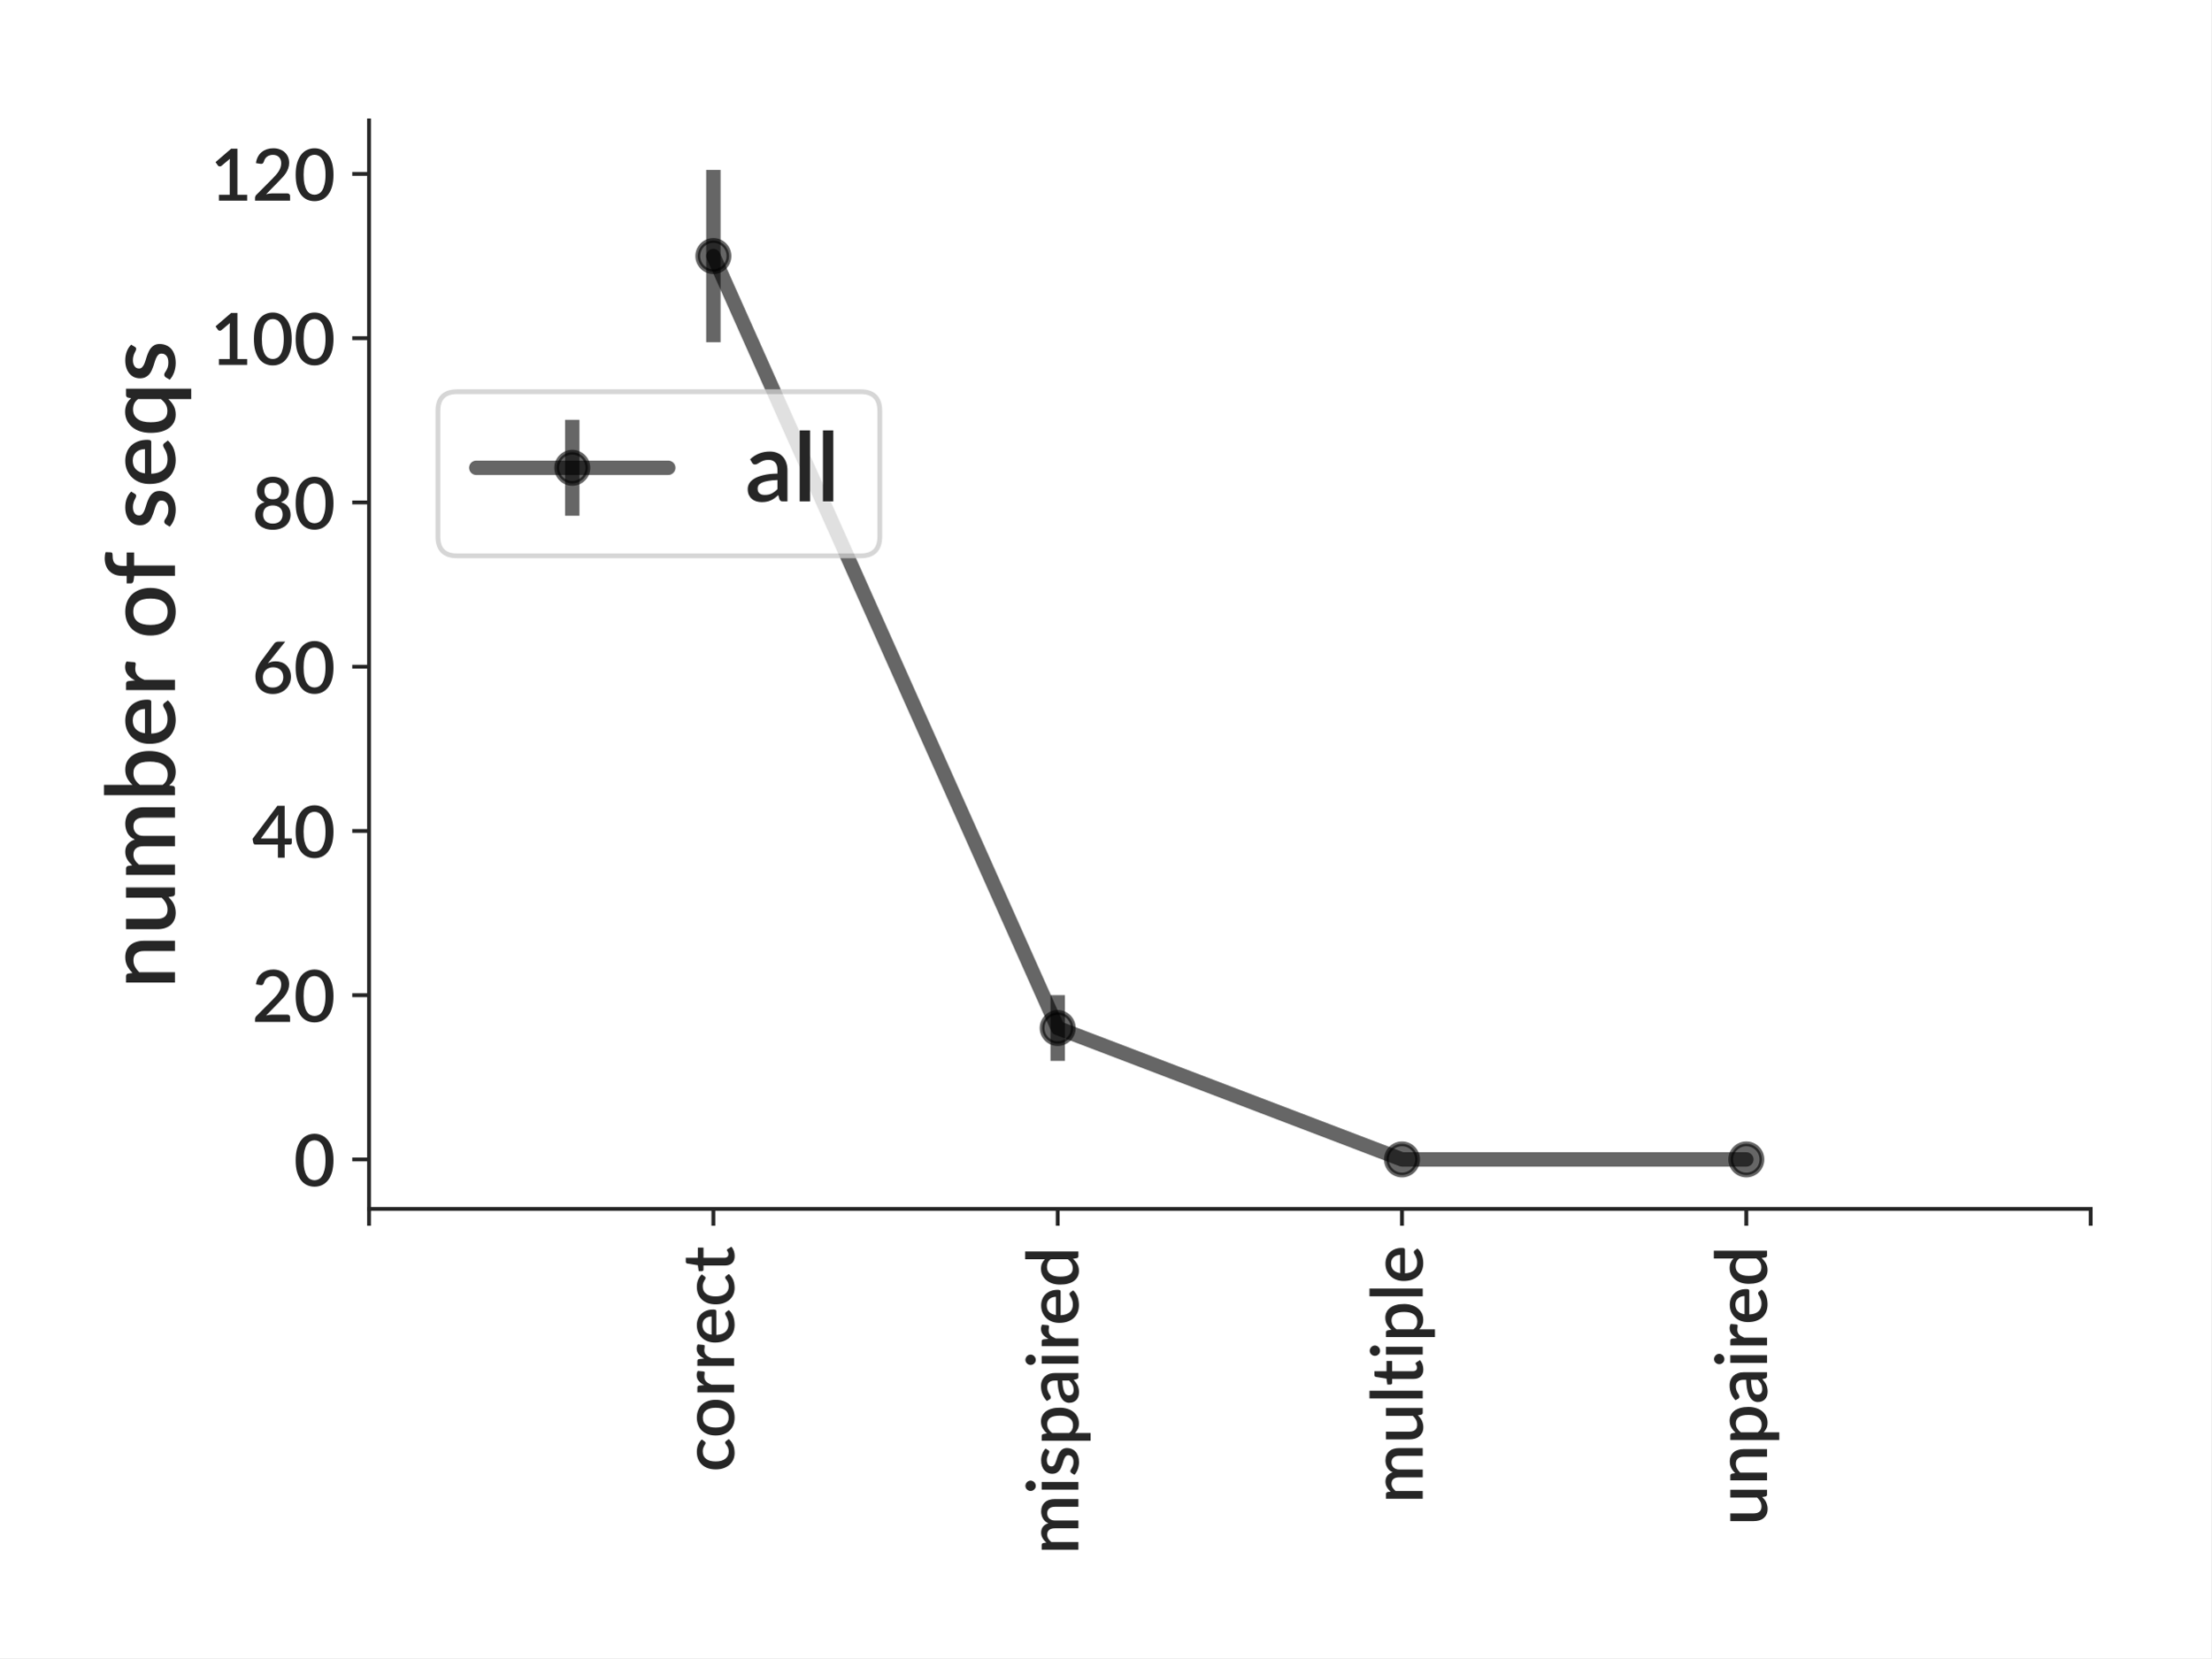
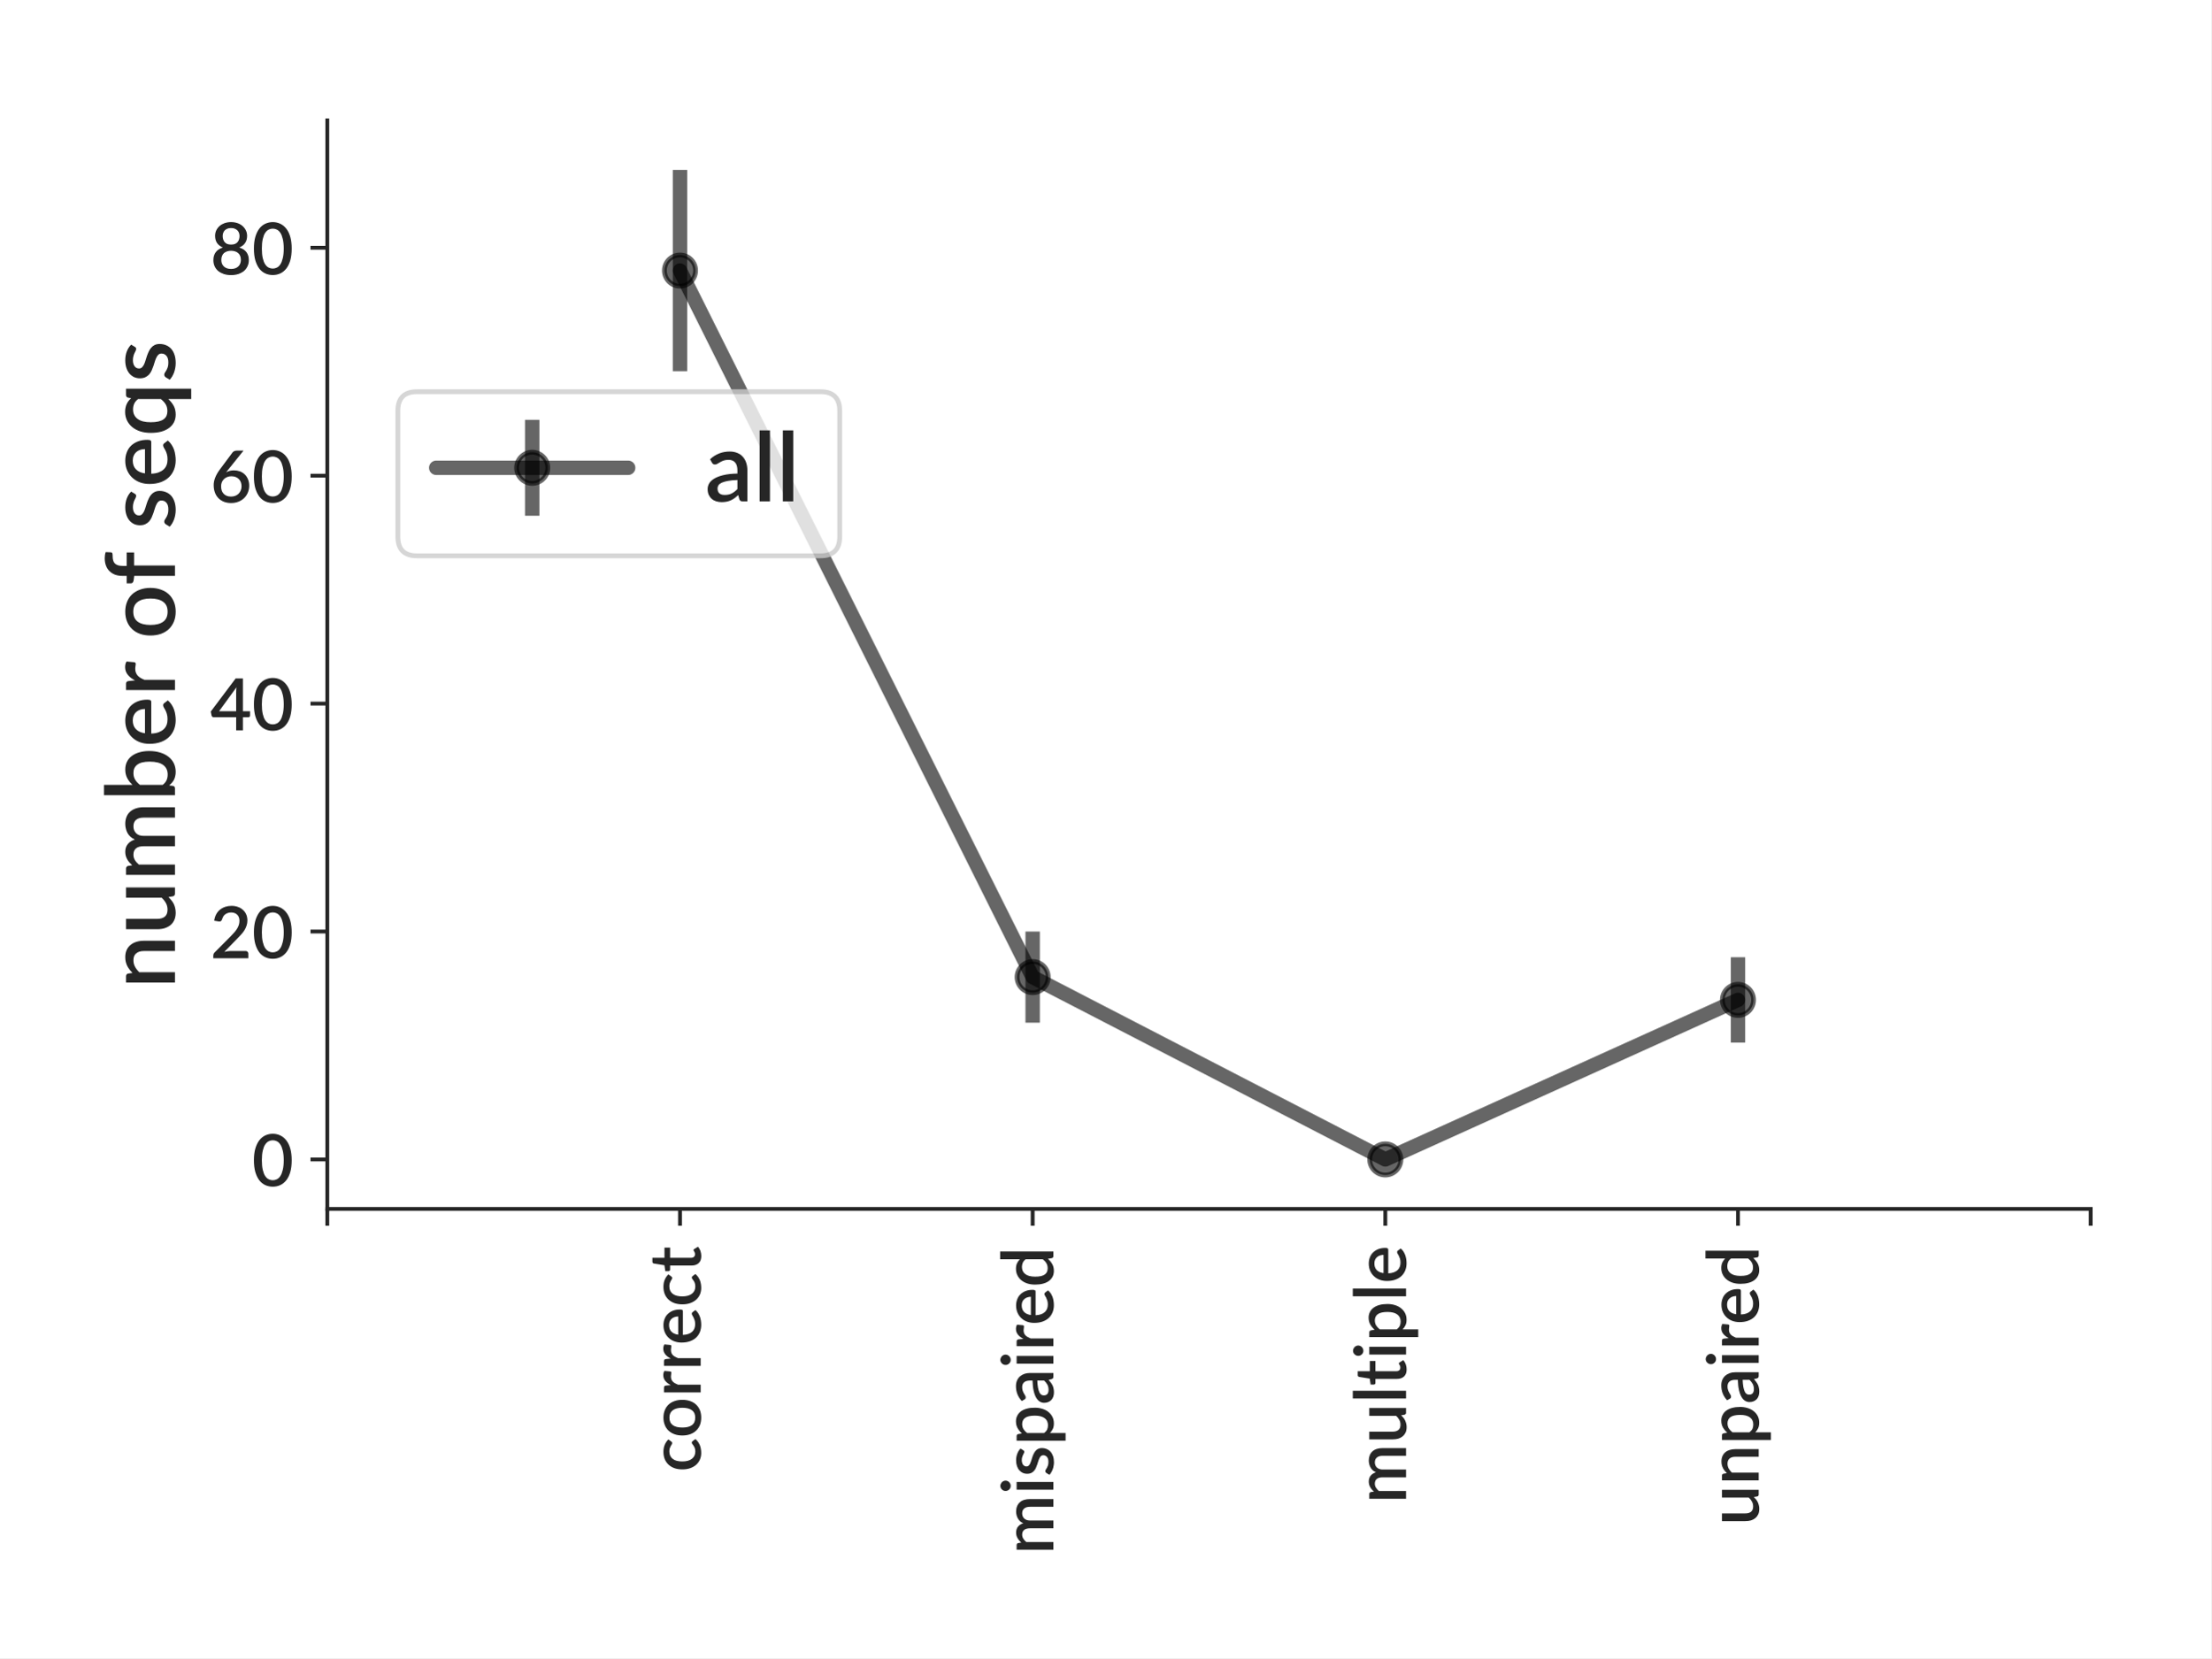
<svg xmlns="http://www.w3.org/2000/svg" xmlns:xlink="http://www.w3.org/1999/xlink" height="345.6pt" version="1.1" viewBox="0 0 460.8 345.6" width="460.8pt">
  <defs>
    <style type="text/css">
*{stroke-linecap:butt;stroke-linejoin:round;}
  </style>
  </defs>
  <g id="figure_1">
    <g id="patch_1">
      <path d="M 0 345.6  L 460.8 345.6  L 460.8 0  L 0 0  z " style="fill:#ffffff;" />
    </g>
    <g id="axes_1">
      <g id="patch_2">
-         <path d="M 76.909 251.975  L 435.7 251.975  L 435.7 25.1  L 76.909 25.1  z " style="fill:#ffffff;" />
+         <path d="M 68.209 251.975  L 435.7 251.975  L 435.7 25.1  L 68.209 25.1  z " style="fill:#ffffff;" />
      </g>
      <g id="matplotlib.axis_1">
        <g id="xtick_1">
          <g id="line2d_1">
            <defs>
-               <path d="M 0 0  L 0 3.5  " id="m213798ec70" style="stroke:#262626;stroke-width:0.8;" />
+               <path d="M 0 0  L 0 3.5  " id="m4bc4e05e50" style="stroke:#262626;stroke-width:0.8;" />
            </defs>
            <g>
-               <use style="fill:#262626;stroke:#262626;stroke-width:0.8;" x="76.909" xlink:href="#m213798ec70" y="251.975" />
+               <use style="fill:#262626;stroke:#262626;stroke-width:0.8;" x="68.209" xlink:href="#m4bc4e05e50" y="251.975" />
            </g>
          </g>
        </g>
        <g id="xtick_2">
          <g id="line2d_2">
            <g>
-               <use style="fill:#262626;stroke:#262626;stroke-width:0.8;" x="148.667" xlink:href="#m213798ec70" y="251.975" />
+               <use style="fill:#262626;stroke:#262626;stroke-width:0.8;" x="141.708" xlink:href="#m4bc4e05e50" y="251.975" />
            </g>
          </g>
          <g id="text_1">
-             <text style="fill:#262626;font-family:Lato;font-size:15px;font-style:normal;font-weight:600;" transform="translate(152.9835 306.832)rotate(-90)">correct</text>
+             <text style="fill:#262626;font-family:Lato;font-size:15px;font-style:normal;font-weight:600;" transform="translate(146.0235 306.832)rotate(-90)">correct</text>
          </g>
        </g>
        <g id="xtick_3">
          <g id="line2d_3">
            <g>
-               <use style="fill:#262626;stroke:#262626;stroke-width:0.8;" x="220.426" xlink:href="#m213798ec70" y="251.975" />
+               <use style="fill:#262626;stroke:#262626;stroke-width:0.8;" x="215.206" xlink:href="#m4bc4e05e50" y="251.975" />
            </g>
          </g>
          <g id="text_2">
-             <text style="fill:#262626;font-family:Lato;font-size:15px;font-style:normal;font-weight:600;" transform="translate(224.7416 324)rotate(-90)">mispaired</text>
+             <text style="fill:#262626;font-family:Lato;font-size:15px;font-style:normal;font-weight:600;" transform="translate(219.5216 324)rotate(-90)">mispaired</text>
          </g>
        </g>
        <g id="xtick_4">
          <g id="line2d_4">
            <g>
-               <use style="fill:#262626;stroke:#262626;stroke-width:0.8;" x="292.184" xlink:href="#m213798ec70" y="251.975" />
+               <use style="fill:#262626;stroke:#262626;stroke-width:0.8;" x="288.704" xlink:href="#m4bc4e05e50" y="251.975" />
            </g>
          </g>
          <g id="text_3">
-             <text style="fill:#262626;font-family:Lato;font-size:15px;font-style:normal;font-weight:600;" transform="translate(296.4998 313.3734)rotate(-90)">multiple</text>
+             <text style="fill:#262626;font-family:Lato;font-size:15px;font-style:normal;font-weight:600;" transform="translate(293.0198 313.3734)rotate(-90)">multiple</text>
          </g>
        </g>
        <g id="xtick_5">
          <g id="line2d_5">
            <g>
-               <use style="fill:#262626;stroke:#262626;stroke-width:0.8;" x="363.942" xlink:href="#m213798ec70" y="251.975" />
+               <use style="fill:#262626;stroke:#262626;stroke-width:0.8;" x="362.202" xlink:href="#m4bc4e05e50" y="251.975" />
            </g>
          </g>
          <g id="text_4">
-             <text style="fill:#262626;font-family:Lato;font-size:15px;font-style:normal;font-weight:600;" transform="translate(368.2579 317.9555)rotate(-90)">unpaired</text>
+             <text style="fill:#262626;font-family:Lato;font-size:15px;font-style:normal;font-weight:600;" transform="translate(366.5179 317.9555)rotate(-90)">unpaired</text>
          </g>
        </g>
        <g id="xtick_6">
          <g id="line2d_6">
            <g>
-               <use style="fill:#262626;stroke:#262626;stroke-width:0.8;" x="435.7" xlink:href="#m213798ec70" y="251.975" />
+               <use style="fill:#262626;stroke:#262626;stroke-width:0.8;" x="435.7" xlink:href="#m4bc4e05e50" y="251.975" />
            </g>
          </g>
        </g>
      </g>
      <g id="matplotlib.axis_2">
        <g id="ytick_1">
          <g id="line2d_7">
            <defs>
-               <path d="M 0 0  L -3.5 0  " id="m9e36e0ec24" style="stroke:#262626;stroke-width:0.8;" />
+               <path d="M 0 0  L -3.5 0  " id="m4ab0053088" style="stroke:#262626;stroke-width:0.8;" />
            </defs>
            <g>
-               <use style="fill:#262626;stroke:#262626;stroke-width:0.8;" x="76.909" xlink:href="#m9e36e0ec24" y="241.662" />
+               <use style="fill:#262626;stroke:#262626;stroke-width:0.8;" x="68.209" xlink:href="#m4ab0053088" y="241.662" />
            </g>
          </g>
          <g id="text_5">
-             <text style="fill:#262626;font-family:Lato;font-size:15px;font-style:normal;font-weight:600;text-anchor:end;" transform="rotate(-0, 69.90937, 247.2348)" x="69.909" y="247.235">0</text>
+             <text style="fill:#262626;font-family:Lato;font-size:15px;font-style:normal;font-weight:600;text-anchor:end;" transform="rotate(-0, 61.20938, 247.2348)" x="61.209" y="247.235">0</text>
          </g>
        </g>
        <g id="ytick_2">
          <g id="line2d_8">
            <g>
-               <use style="fill:#262626;stroke:#262626;stroke-width:0.8;" x="76.909" xlink:href="#m9e36e0ec24" y="207.427" />
+               <use style="fill:#262626;stroke:#262626;stroke-width:0.8;" x="68.209" xlink:href="#m4ab0053088" y="194.157" />
            </g>
          </g>
          <g id="text_6">
-             <text style="fill:#262626;font-family:Lato;font-size:15px;font-style:normal;font-weight:600;text-anchor:end;" transform="rotate(-0, 69.90937, 212.999)" x="69.909" y="212.999">20</text>
+             <text style="fill:#262626;font-family:Lato;font-size:15px;font-style:normal;font-weight:600;text-anchor:end;" transform="rotate(-0, 61.20938, 199.7291)" x="61.209" y="199.729">20</text>
          </g>
        </g>
        <g id="ytick_3">
          <g id="line2d_9">
            <g>
-               <use style="fill:#262626;stroke:#262626;stroke-width:0.8;" x="76.909" xlink:href="#m9e36e0ec24" y="173.191" />
+               <use style="fill:#262626;stroke:#262626;stroke-width:0.8;" x="68.209" xlink:href="#m4ab0053088" y="146.651" />
            </g>
          </g>
          <g id="text_7">
-             <text style="fill:#262626;font-family:Lato;font-size:15px;font-style:normal;font-weight:600;text-anchor:end;" transform="rotate(-0, 69.90937, 178.7633)" x="69.909" y="178.763">40</text>
+             <text style="fill:#262626;font-family:Lato;font-size:15px;font-style:normal;font-weight:600;text-anchor:end;" transform="rotate(-0, 61.20938, 152.2234)" x="61.209" y="152.223">40</text>
          </g>
        </g>
        <g id="ytick_4">
          <g id="line2d_10">
            <g>
-               <use style="fill:#262626;stroke:#262626;stroke-width:0.8;" x="76.909" xlink:href="#m9e36e0ec24" y="138.955" />
+               <use style="fill:#262626;stroke:#262626;stroke-width:0.8;" x="68.209" xlink:href="#m4ab0053088" y="99.146" />
            </g>
          </g>
          <g id="text_8">
-             <text style="fill:#262626;font-family:Lato;font-size:15px;font-style:normal;font-weight:600;text-anchor:end;" transform="rotate(-0, 69.90937, 144.5275)" x="69.909" y="144.528">60</text>
+             <text style="fill:#262626;font-family:Lato;font-size:15px;font-style:normal;font-weight:600;text-anchor:end;" transform="rotate(-0, 61.20938, 104.7178)" x="61.209" y="104.718">60</text>
          </g>
        </g>
        <g id="ytick_5">
          <g id="line2d_11">
            <g>
-               <use style="fill:#262626;stroke:#262626;stroke-width:0.8;" x="76.909" xlink:href="#m9e36e0ec24" y="104.72" />
+               <use style="fill:#262626;stroke:#262626;stroke-width:0.8;" x="68.209" xlink:href="#m4ab0053088" y="51.64" />
            </g>
          </g>
          <g id="text_9">
-             <text style="fill:#262626;font-family:Lato;font-size:15px;font-style:normal;font-weight:600;text-anchor:end;" transform="rotate(-0, 69.90937, 110.2918)" x="69.909" y="110.292">80</text>
+             <text style="fill:#262626;font-family:Lato;font-size:15px;font-style:normal;font-weight:600;text-anchor:end;" transform="rotate(-0, 61.20938, 57.21213)" x="61.209" y="57.212">80</text>
          </g>
        </g>
-         <g id="ytick_6">
-           <g id="line2d_12">
-             <g>
-               <use style="fill:#262626;stroke:#262626;stroke-width:0.8;" x="76.909" xlink:href="#m9e36e0ec24" y="70.484" />
-             </g>
-           </g>
-           <g id="text_10">
-             <text style="fill:#262626;font-family:Lato;font-size:15px;font-style:normal;font-weight:600;text-anchor:end;" transform="rotate(-0, 69.90937, 76.05602)" x="69.909" y="76.056">100</text>
-           </g>
-         </g>
-         <g id="ytick_7">
-           <g id="line2d_13">
-             <g>
-               <use style="fill:#262626;stroke:#262626;stroke-width:0.8;" x="76.909" xlink:href="#m9e36e0ec24" y="36.248" />
-             </g>
-           </g>
-           <g id="text_11">
-             <text style="fill:#262626;font-family:Lato;font-size:15px;font-style:normal;font-weight:600;text-anchor:end;" transform="rotate(-0, 69.90937, 41.82027)" x="69.909" y="41.82">120</text>
-           </g>
-         </g>
-         <g id="text_12">
+         <g id="text_10">
          <text style="fill:#262626;font-family:Lato;font-size:20px;font-style:normal;font-weight:600;text-anchor:middle;" transform="rotate(-90, 36.45938, 138.5375)" x="36.459" y="138.537">number of seqs</text>
        </g>
      </g>
      <g id="LineCollection_1">
-         <path clip-path="url(#p392335d92a)" d="M 148.667 71.319  L 148.667 35.413  " style="fill:none;stroke:#000000;stroke-opacity:0.6;stroke-width:3;" />
-         <path clip-path="url(#p392335d92a)" d="M 220.426 221.121  L 220.426 207.427  " style="fill:none;stroke:#000000;stroke-opacity:0.6;stroke-width:3;" />
-         <path clip-path="url(#p392335d92a)" d="M 292.184 241.662  L 292.184 241.662  " style="fill:none;stroke:#000000;stroke-opacity:0.6;stroke-width:3;" />
-         <path clip-path="url(#p392335d92a)" d="M 363.942 241.662  L 363.942 241.662  " style="fill:none;stroke:#000000;stroke-opacity:0.6;stroke-width:3;" />
+         <path clip-path="url(#pb2e9123a24)" d="M 141.708 77.368  L 141.708 35.413  " style="fill:none;stroke:#000000;stroke-opacity:0.6;stroke-width:3;" />
+         <path clip-path="url(#pb2e9123a24)" d="M 215.206 213.159  L 215.206 194.157  " style="fill:none;stroke:#000000;stroke-opacity:0.6;stroke-width:3;" />
+         <path clip-path="url(#pb2e9123a24)" d="M 288.704 241.662  L 288.704 241.662  " style="fill:none;stroke:#000000;stroke-opacity:0.6;stroke-width:3;" />
+         <path clip-path="url(#pb2e9123a24)" d="M 362.202 217.296  L 362.202 199.521  " style="fill:none;stroke:#000000;stroke-opacity:0.6;stroke-width:3;" />
      </g>
-       <g id="line2d_14">
-         <path clip-path="url(#p392335d92a)" d="M 148.667 53.366  L 220.426 214.274  L 292.184 241.662  L 363.942 241.662  " style="fill:none;stroke:#000000;stroke-linecap:round;stroke-opacity:0.6;stroke-width:3;" />
+       <g id="line2d_12">
+         <path clip-path="url(#pb2e9123a24)" d="M 141.708 56.39  L 215.206 203.658  L 288.704 241.662  L 362.202 208.409  " style="fill:none;stroke:#000000;stroke-linecap:round;stroke-opacity:0.6;stroke-width:3;" />
        <defs>
-           <path d="M 0 3.25  C 0.862 3.25 1.689 2.908 2.298 2.298  C 2.908 1.689 3.25 0.862 3.25 0  C 3.25 -0.862 2.908 -1.689 2.298 -2.298  C 1.689 -2.908 0.862 -3.25 0 -3.25  C -0.862 -3.25 -1.689 -2.908 -2.298 -2.298  C -2.908 -1.689 -3.25 -0.862 -3.25 0  C -3.25 0.862 -2.908 1.689 -2.298 2.298  C -1.689 2.908 -0.862 3.25 0 3.25  z " id="mef820bf580" style="stroke:#000000;stroke-opacity:0.6;" />
+           <path d="M 0 3.25  C 0.862 3.25 1.689 2.908 2.298 2.298  C 2.908 1.689 3.25 0.862 3.25 0  C 3.25 -0.862 2.908 -1.689 2.298 -2.298  C 1.689 -2.908 0.862 -3.25 0 -3.25  C -0.862 -3.25 -1.689 -2.908 -2.298 -2.298  C -2.908 -1.689 -3.25 -0.862 -3.25 0  C -3.25 0.862 -2.908 1.689 -2.298 2.298  C -1.689 2.908 -0.862 3.25 0 3.25  z " id="m03420b747e" style="stroke:#000000;stroke-opacity:0.6;" />
        </defs>
-         <g clip-path="url(#p392335d92a)">
-           <use style="fill-opacity:0.6;stroke:#000000;stroke-opacity:0.6;" x="148.667" xlink:href="#mef820bf580" y="53.366" />
-           <use style="fill-opacity:0.6;stroke:#000000;stroke-opacity:0.6;" x="220.426" xlink:href="#mef820bf580" y="214.274" />
-           <use style="fill-opacity:0.6;stroke:#000000;stroke-opacity:0.6;" x="292.184" xlink:href="#mef820bf580" y="241.662" />
-           <use style="fill-opacity:0.6;stroke:#000000;stroke-opacity:0.6;" x="363.942" xlink:href="#mef820bf580" y="241.662" />
+         <g clip-path="url(#pb2e9123a24)">
+           <use style="fill-opacity:0.6;stroke:#000000;stroke-opacity:0.6;" x="141.708" xlink:href="#m03420b747e" y="56.39" />
+           <use style="fill-opacity:0.6;stroke:#000000;stroke-opacity:0.6;" x="215.206" xlink:href="#m03420b747e" y="203.658" />
+           <use style="fill-opacity:0.6;stroke:#000000;stroke-opacity:0.6;" x="288.704" xlink:href="#m03420b747e" y="241.662" />
+           <use style="fill-opacity:0.6;stroke:#000000;stroke-opacity:0.6;" x="362.202" xlink:href="#m03420b747e" y="208.409" />
        </g>
      </g>
      <g id="patch_3">
-         <path d="M 76.909 251.975  L 76.909 25.1  " style="fill:none;stroke:#262626;stroke-linecap:square;stroke-linejoin:miter;stroke-width:0.8;" />
+         <path d="M 68.209 251.975  L 68.209 25.1  " style="fill:none;stroke:#262626;stroke-linecap:square;stroke-linejoin:miter;stroke-width:0.8;" />
      </g>
      <g id="patch_4">
-         <path d="M 76.909 251.975  L 435.7 251.975  " style="fill:none;stroke:#262626;stroke-linecap:square;stroke-linejoin:miter;stroke-width:0.8;" />
+         <path d="M 68.209 251.975  L 435.7 251.975  " style="fill:none;stroke:#262626;stroke-linecap:square;stroke-linejoin:miter;stroke-width:0.8;" />
      </g>
      <g id="legend_1">
        <g id="patch_5">
-           <path d="M 95.261 115.85  L 179.349 115.85  Q 183.349 115.85 183.349 111.85  L 183.349 85.641  Q 183.349 81.641 179.349 81.641  L 95.261 81.641  Q 91.261 81.641 91.261 85.641  L 91.261 111.85  Q 91.261 115.85 95.261 115.85  z " style="fill:#ffffff;opacity:0.8;stroke:#cccccc;stroke-linejoin:miter;" />
+           <path d="M 86.909 115.85  L 170.996 115.85  Q 174.996 115.85 174.996 111.85  L 174.996 85.641  Q 174.996 81.641 170.996 81.641  L 86.909 81.641  Q 82.909 81.641 82.909 85.641  L 82.909 111.85  Q 82.909 115.85 86.909 115.85  z " style="fill:#ffffff;opacity:0.8;stroke:#cccccc;stroke-linejoin:miter;" />
        </g>
        <g id="LineCollection_2">
-           <path d="M 119.261 107.5  L 119.261 87.5  " style="fill:none;stroke:#000000;stroke-opacity:0.6;stroke-width:3;" />
+           <path d="M 110.909 107.5  L 110.909 87.5  " style="fill:none;stroke:#000000;stroke-opacity:0.6;stroke-width:3;" />
        </g>
-         <g id="line2d_15">
-           <path d="M 99.261 97.5  L 139.261 97.5  " style="fill:none;stroke:#000000;stroke-linecap:round;stroke-opacity:0.6;stroke-width:3;" />
+         <g id="line2d_13">
+           <path d="M 90.909 97.5  L 130.909 97.5  " style="fill:none;stroke:#000000;stroke-linecap:round;stroke-opacity:0.6;stroke-width:3;" />
        </g>
-         <g id="line2d_16">
+         <g id="line2d_14">
          <g>
-             <use style="fill-opacity:0.6;stroke:#000000;stroke-opacity:0.6;" x="119.261" xlink:href="#mef820bf580" y="97.5" />
+             <use style="fill-opacity:0.6;stroke:#000000;stroke-opacity:0.6;" x="110.909" xlink:href="#m03420b747e" y="97.5" />
          </g>
        </g>
-         <g id="text_13">
-           <text style="fill:#262626;font-family:Lato;font-size:20px;font-style:normal;font-weight:600;text-anchor:start;" transform="rotate(-0, 155.261, 104.5)" x="155.261" y="104.5">all</text>
+         <g id="text_11">
+           <text style="fill:#262626;font-family:Lato;font-size:20px;font-style:normal;font-weight:600;text-anchor:start;" transform="rotate(-0, 146.909, 104.5)" x="146.909" y="104.5">all</text>
        </g>
      </g>
    </g>
  </g>
  <defs>
-     <clipPath id="p392335d92a">
-       <rect height="226.875" width="358.791" x="76.909" y="25.1" />
+     <clipPath id="pb2e9123a24">
+       <rect height="226.875" width="367.491" x="68.209" y="25.1" />
    </clipPath>
  </defs>
</svg>
